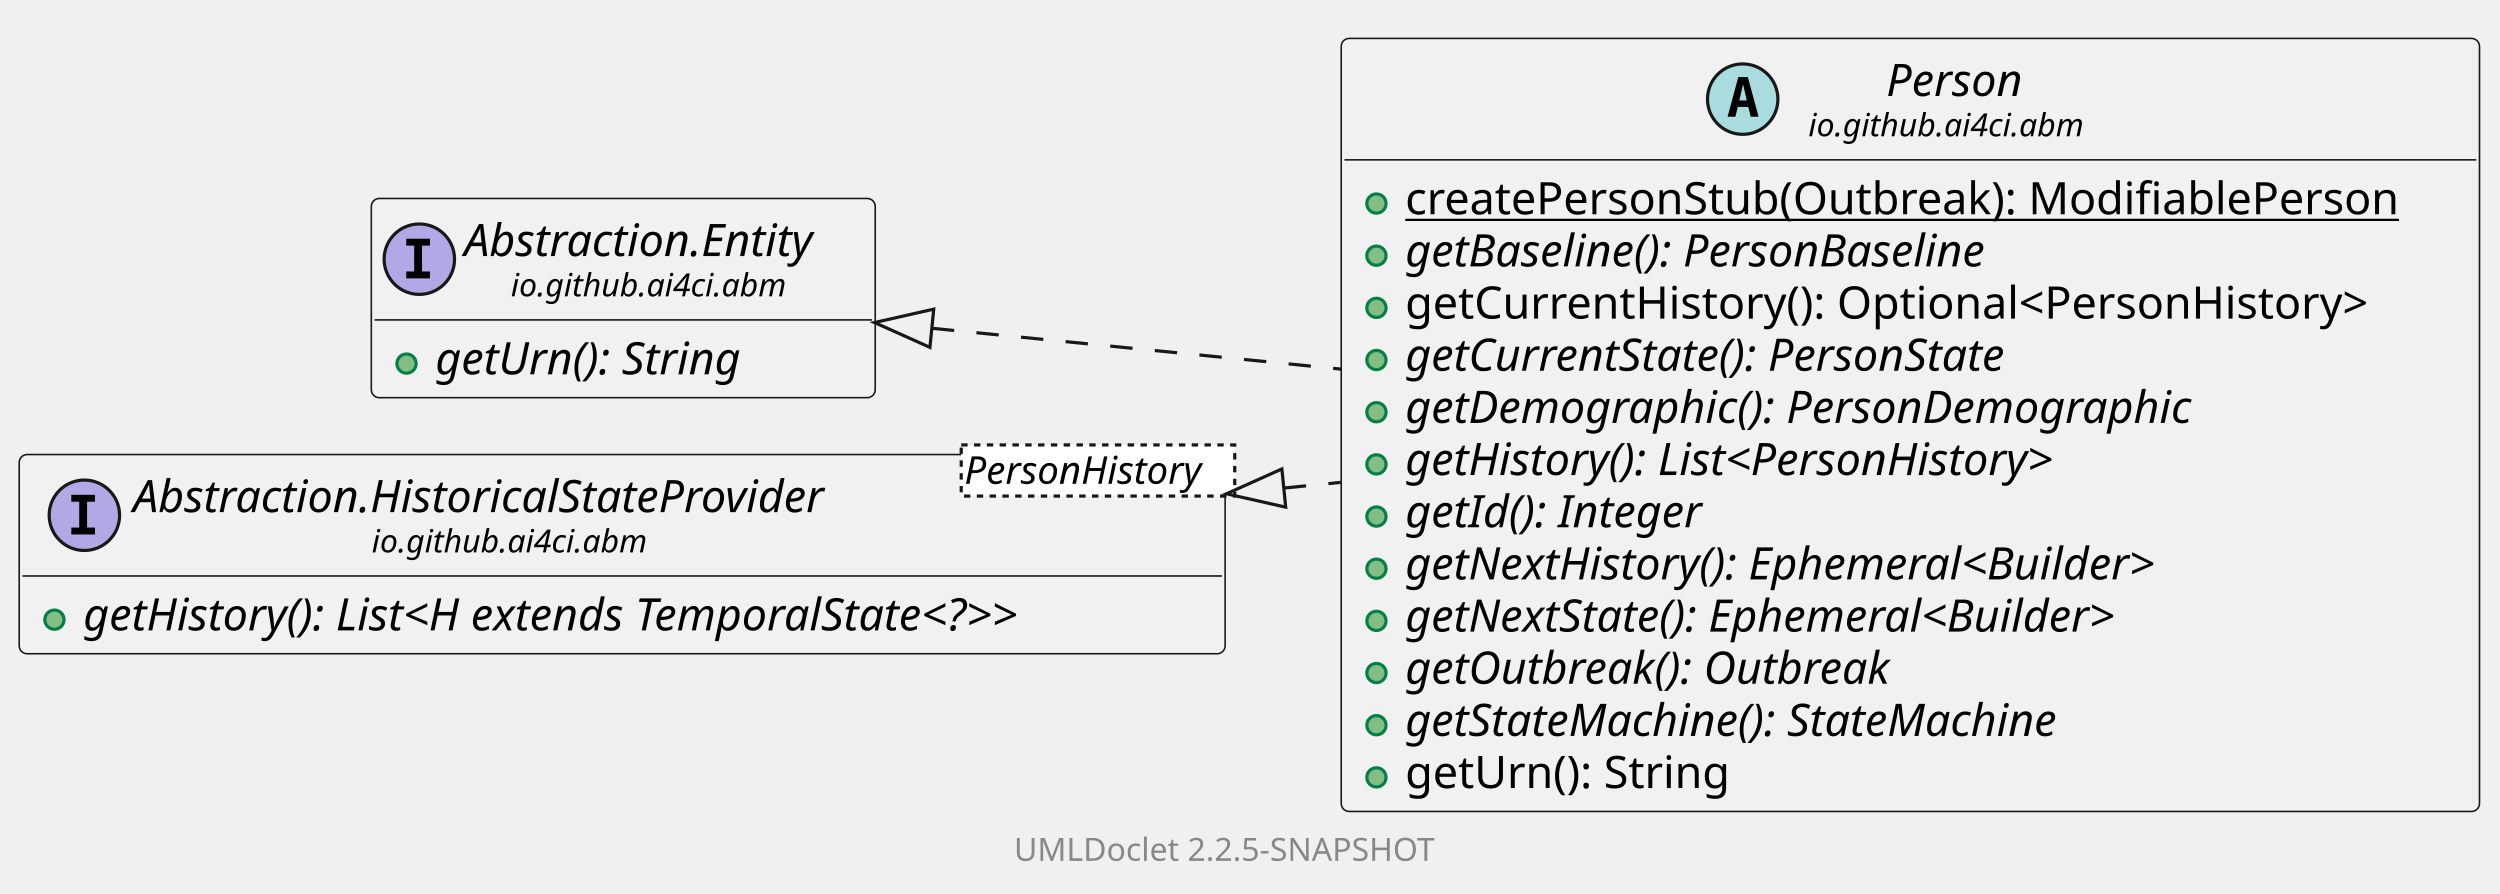
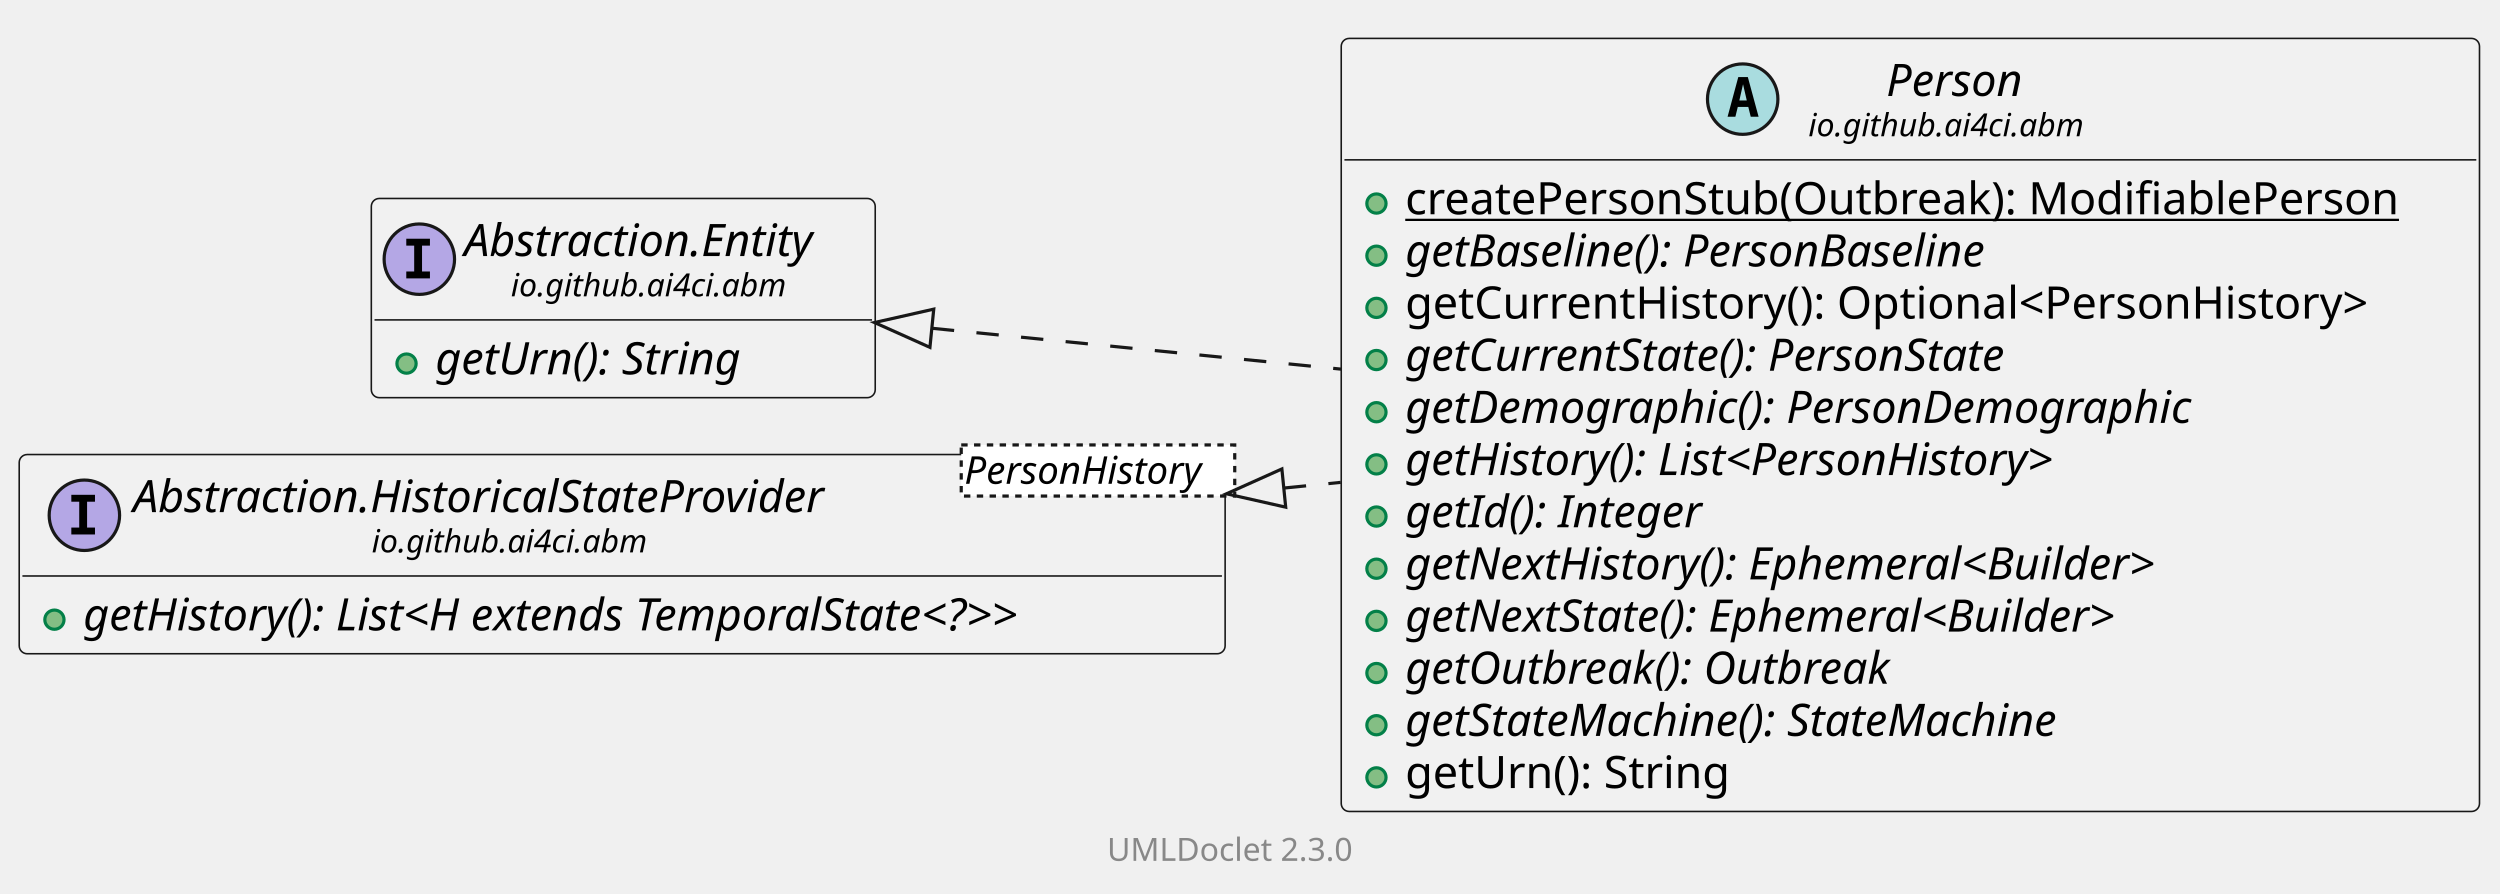
<svg xmlns="http://www.w3.org/2000/svg" xmlns:xlink="http://www.w3.org/1999/xlink" contentStyleType="text/css" data-diagram-type="CLASS" height="279px" preserveAspectRatio="none" style="width:781px;height:279px;background:#FFFFFF;" version="1.1" viewBox="0 0 781 279" width="781px" zoomAndPan="magnify">
  <defs />
  <g>
    <g class="entity" data-qualified-name="io.github.ai4ci.abm.Person" data-source-line="14" id="ent0002">
      <a href="Person.html" target="_top" title="Person.html" xlink:actuate="onRequest" xlink:href="Person.html" xlink:show="new" xlink:title="Person.html" xlink:type="simple">
        <rect fill="#F1F1F1" height="241.5" rx="2.5" ry="2.5" style="stroke:#181818;stroke-width:0.5;" width="355.595" x="419" y="12" />
        <ellipse cx="544.415" cy="30.969" fill="#A9DCDF" rx="11" ry="11" style="stroke:#181818;stroke-width:1;" />
        <path d="M544.524,26.312 L543.368,31.391 L545.696,31.391 L544.524,26.312 Z M543.04,24.078 L546.024,24.078 L549.384,36.469 L546.931,36.469 L546.165,33.406 L542.884,33.406 L542.134,36.469 L539.696,36.469 L543.04,24.078 Z " fill="#000000" />
        <text fill="#000000" font-family="sans-serif" font-size="14" font-style="italic" lengthAdjust="spacing" textLength="47.544" x="589.275" y="29.995">Person</text>
        <text fill="#000000" font-family="sans-serif" font-size="10" font-style="italic" lengthAdjust="spacing" textLength="96.265" x="564.915" y="42.579">io.github.ai4ci.abm</text>
        <line style="stroke:#181818;stroke-width:0.5;" x1="420" x2="773.595" y1="49.938" y2="49.938" />
      </a>
      <g data-visibility-modifier="PUBLIC_METHOD">
        <a href="Person.html" target="_top" title="Person.html" xlink:actuate="onRequest" xlink:href="Person.html" xlink:show="new" xlink:title="Person.html" xlink:type="simple">
          <ellipse cx="430" cy="63.586" fill="#84BE84" rx="3" ry="3" style="stroke:#038048;stroke-width:1;" />
        </a>
      </g>
      <a href="Person.html" target="_top" title="Person.html" xlink:actuate="onRequest" xlink:href="Person.html" xlink:show="new" xlink:title="Person.html" xlink:type="simple">
        <text fill="#000000" font-family="sans-serif" font-size="14" lengthAdjust="spacing" text-decoration="underline" textLength="329.595" x="439" y="66.933">createPersonStub(Outbreak): ModifiablePerson</text>
      </a>
      <g data-visibility-modifier="PUBLIC_METHOD">
        <a href="Person.html" target="_top" title="Person.html" xlink:actuate="onRequest" xlink:href="Person.html" xlink:show="new" xlink:title="Person.html" xlink:type="simple">
          <ellipse cx="430" cy="79.883" fill="#84BE84" rx="3" ry="3" style="stroke:#038048;stroke-width:1;" />
        </a>
      </g>
      <a href="Person.html" target="_top" title="Person.html" xlink:actuate="onRequest" xlink:href="Person.html" xlink:show="new" xlink:title="Person.html" xlink:type="simple">
        <text fill="#000000" font-family="sans-serif" font-size="14" font-style="italic" lengthAdjust="spacing" textLength="209.337" x="439" y="83.23">getBaseline(): PersonBaseline</text>
      </a>
      <g data-visibility-modifier="PUBLIC_METHOD">
        <a href="Person.html" target="_top" title="Person.html" xlink:actuate="onRequest" xlink:href="Person.html" xlink:show="new" xlink:title="Person.html" xlink:type="simple">
          <ellipse cx="430" cy="96.18" fill="#84BE84" rx="3" ry="3" style="stroke:#038048;stroke-width:1;" />
        </a>
      </g>
      <a href="Person.html" target="_top" title="Person.html" xlink:actuate="onRequest" xlink:href="Person.html" xlink:show="new" xlink:title="Person.html" xlink:type="simple">
        <text fill="#000000" font-family="sans-serif" font-size="14" lengthAdjust="spacing" textLength="326.026" x="439" y="99.526">getCurrentHistory(): Optional&lt;PersonHistory&gt;</text>
      </a>
      <g data-visibility-modifier="PUBLIC_METHOD">
        <a href="Person.html" target="_top" title="Person.html" xlink:actuate="onRequest" xlink:href="Person.html" xlink:show="new" xlink:title="Person.html" xlink:type="simple">
          <ellipse cx="430" cy="112.477" fill="#84BE84" rx="3" ry="3" style="stroke:#038048;stroke-width:1;" />
        </a>
      </g>
      <a href="Person.html" target="_top" title="Person.html" xlink:actuate="onRequest" xlink:href="Person.html" xlink:show="new" xlink:title="Person.html" xlink:type="simple">
        <text fill="#000000" font-family="sans-serif" font-size="14" font-style="italic" lengthAdjust="spacing" textLength="217.875" x="439" y="115.823">getCurrentState(): PersonState</text>
      </a>
      <g data-visibility-modifier="PUBLIC_METHOD">
        <a href="Person.html" target="_top" title="Person.html" xlink:actuate="onRequest" xlink:href="Person.html" xlink:show="new" xlink:title="Person.html" xlink:type="simple">
          <ellipse cx="430" cy="128.773" fill="#84BE84" rx="3" ry="3" style="stroke:#038048;stroke-width:1;" />
        </a>
      </g>
      <a href="Person.html" target="_top" title="Person.html" xlink:actuate="onRequest" xlink:href="Person.html" xlink:show="new" xlink:title="Person.html" xlink:type="simple">
        <text fill="#000000" font-family="sans-serif" font-size="14" font-style="italic" lengthAdjust="spacing" textLength="278.954" x="439" y="132.12">getDemographic(): PersonDemographic</text>
      </a>
      <g data-visibility-modifier="PUBLIC_METHOD">
        <a href="Person.html" target="_top" title="Person.html" xlink:actuate="onRequest" xlink:href="Person.html" xlink:show="new" xlink:title="Person.html" xlink:type="simple">
          <ellipse cx="430" cy="145.07" fill="#84BE84" rx="3" ry="3" style="stroke:#038048;stroke-width:1;" />
        </a>
      </g>
      <a href="Person.html" target="_top" title="Person.html" xlink:actuate="onRequest" xlink:href="Person.html" xlink:show="new" xlink:title="Person.html" xlink:type="simple">
        <text fill="#000000" font-family="sans-serif" font-size="14" font-style="italic" lengthAdjust="spacing" textLength="238.171" x="439" y="148.417">getHistory(): List&lt;PersonHistory&gt;</text>
      </a>
      <g data-visibility-modifier="PUBLIC_METHOD">
        <a href="Person.html" target="_top" title="Person.html" xlink:actuate="onRequest" xlink:href="Person.html" xlink:show="new" xlink:title="Person.html" xlink:type="simple">
          <ellipse cx="430" cy="161.367" fill="#84BE84" rx="3" ry="3" style="stroke:#038048;stroke-width:1;" />
        </a>
      </g>
      <a href="Person.html" target="_top" title="Person.html" xlink:actuate="onRequest" xlink:href="Person.html" xlink:show="new" xlink:title="Person.html" xlink:type="simple">
        <text fill="#000000" font-family="sans-serif" font-size="14" font-style="italic" lengthAdjust="spacing" textLength="106.456" x="439" y="164.714">getId(): Integer</text>
      </a>
      <g data-visibility-modifier="PUBLIC_METHOD">
        <a href="Person.html" target="_top" title="Person.html" xlink:actuate="onRequest" xlink:href="Person.html" xlink:show="new" xlink:title="Person.html" xlink:type="simple">
          <ellipse cx="430" cy="177.664" fill="#84BE84" rx="3" ry="3" style="stroke:#038048;stroke-width:1;" />
        </a>
      </g>
      <a href="Person.html" target="_top" title="Person.html" xlink:actuate="onRequest" xlink:href="Person.html" xlink:show="new" xlink:title="Person.html" xlink:type="simple">
        <text fill="#000000" font-family="sans-serif" font-size="14" font-style="italic" lengthAdjust="spacing" textLength="274.415" x="439" y="181.011">getNextHistory(): Ephemeral&lt;Builder&gt;</text>
      </a>
      <g data-visibility-modifier="PUBLIC_METHOD">
        <a href="Person.html" target="_top" title="Person.html" xlink:actuate="onRequest" xlink:href="Person.html" xlink:show="new" xlink:title="Person.html" xlink:type="simple">
          <ellipse cx="430" cy="193.961" fill="#84BE84" rx="3" ry="3" style="stroke:#038048;stroke-width:1;" />
        </a>
      </g>
      <a href="Person.html" target="_top" title="Person.html" xlink:actuate="onRequest" xlink:href="Person.html" xlink:show="new" xlink:title="Person.html" xlink:type="simple">
        <text fill="#000000" font-family="sans-serif" font-size="14" font-style="italic" lengthAdjust="spacing" textLength="261.666" x="439" y="197.308">getNextState(): Ephemeral&lt;Builder&gt;</text>
      </a>
      <g data-visibility-modifier="PUBLIC_METHOD">
        <a href="Person.html" target="_top" title="Person.html" xlink:actuate="onRequest" xlink:href="Person.html" xlink:show="new" xlink:title="Person.html" xlink:type="simple">
          <ellipse cx="430" cy="210.258" fill="#84BE84" rx="3" ry="3" style="stroke:#038048;stroke-width:1;" />
        </a>
      </g>
      <a href="Person.html" target="_top" title="Person.html" xlink:actuate="onRequest" xlink:href="Person.html" xlink:show="new" xlink:title="Person.html" xlink:type="simple">
        <text fill="#000000" font-family="sans-serif" font-size="14" font-style="italic" lengthAdjust="spacing" textLength="173.728" x="439" y="213.605">getOutbreak(): Outbreak</text>
      </a>
      <g data-visibility-modifier="PUBLIC_METHOD">
        <a href="Person.html" target="_top" title="Person.html" xlink:actuate="onRequest" xlink:href="Person.html" xlink:show="new" xlink:title="Person.html" xlink:type="simple">
          <ellipse cx="430" cy="226.555" fill="#84BE84" rx="3" ry="3" style="stroke:#038048;stroke-width:1;" />
        </a>
      </g>
      <a href="Person.html" target="_top" title="Person.html" xlink:actuate="onRequest" xlink:href="Person.html" xlink:show="new" xlink:title="Person.html" xlink:type="simple">
        <text fill="#000000" font-family="sans-serif" font-size="14" font-style="italic" lengthAdjust="spacing" textLength="234.404" x="439" y="229.901">getStateMachine(): StateMachine</text>
      </a>
      <g data-visibility-modifier="PUBLIC_METHOD">
        <a href="Person.html" target="_top" title="Person.html" xlink:actuate="onRequest" xlink:href="Person.html" xlink:show="new" xlink:title="Person.html" xlink:type="simple">
          <ellipse cx="430" cy="242.852" fill="#84BE84" rx="3" ry="3" style="stroke:#038048;stroke-width:1;" />
        </a>
      </g>
      <a href="Person.html" target="_top" title="Person.html" xlink:actuate="onRequest" xlink:href="Person.html" xlink:show="new" xlink:title="Person.html" xlink:type="simple">
        <text fill="#000000" font-family="sans-serif" font-size="14" lengthAdjust="spacing" textLength="109.737" x="439" y="246.198">getUrn(): String</text>
      </a>
    </g>
    <g class="entity" data-qualified-name="io.github.ai4ci.abm.Abstraction.Entity" data-source-line="29" id="ent0003">
      <a href="Abstraction.Entity.html" target="_top" title="Abstraction.Entity.html" xlink:actuate="onRequest" xlink:href="Abstraction.Entity.html" xlink:show="new" xlink:title="Abstraction.Entity.html" xlink:type="simple">
        <rect fill="#F1F1F1" height="62.234" rx="2.5" ry="2.5" style="stroke:#181818;stroke-width:0.5;" width="157.419" x="116" y="62" />
        <ellipse cx="131" cy="80.969" fill="#B4A7E5" rx="11" ry="11" style="stroke:#181818;stroke-width:1;" />
        <path d="M126.922,76.734 L126.922,74.578 L134.312,74.578 L134.312,76.734 L131.844,76.734 L131.844,84.812 L134.312,84.812 L134.312,86.969 L126.922,86.969 L126.922,84.812 L129.391,84.812 L129.391,76.734 L126.922,76.734 Z " fill="#000000" />
        <text fill="#000000" font-family="sans-serif" font-size="14" font-style="italic" lengthAdjust="spacing" textLength="125.419" x="145" y="79.995">Abstraction.Entity</text>
        <text fill="#000000" font-family="sans-serif" font-size="10" font-style="italic" lengthAdjust="spacing" textLength="96.265" x="159.577" y="92.579">io.github.ai4ci.abm</text>
        <line style="stroke:#181818;stroke-width:0.5;" x1="117" x2="272.419" y1="99.938" y2="99.938" />
      </a>
      <g data-visibility-modifier="PUBLIC_METHOD">
        <a href="Abstraction.Entity.html" target="_top" title="Abstraction.Entity.html" xlink:actuate="onRequest" xlink:href="Abstraction.Entity.html" xlink:show="new" xlink:title="Abstraction.Entity.html" xlink:type="simple">
          <ellipse cx="127" cy="113.586" fill="#84BE84" rx="3" ry="3" style="stroke:#038048;stroke-width:1;" />
        </a>
      </g>
      <a href="Abstraction.Entity.html" target="_top" title="Abstraction.Entity.html" xlink:actuate="onRequest" xlink:href="Abstraction.Entity.html" xlink:show="new" xlink:title="Abstraction.Entity.html" xlink:type="simple">
        <text fill="#000000" font-family="sans-serif" font-size="14" font-style="italic" lengthAdjust="spacing" textLength="109.737" x="136" y="116.933">getUrn(): String</text>
      </a>
    </g>
    <g class="entity" data-qualified-name="io.github.ai4ci.abm.Abstraction.HistoricalStateProvider" data-source-line="32" id="ent0004">
      <a href="Abstraction.HistoricalStateProvider.html" target="_top" title="Abstraction.HistoricalStateProvider.html" xlink:actuate="onRequest" xlink:href="Abstraction.HistoricalStateProvider.html" xlink:show="new" xlink:title="Abstraction.HistoricalStateProvider.html" xlink:type="simple">
        <rect fill="#F1F1F1" height="62.234" rx="2.5" ry="2.5" style="stroke:#181818;stroke-width:0.5;" width="376.731" x="6" y="142" />
        <ellipse cx="26.36" cy="160.969" fill="#B4A7E5" rx="11" ry="11" style="stroke:#181818;stroke-width:1;" />
        <path d="M22.282,156.734 L22.282,154.578 L29.673,154.578 L29.673,156.734 L27.204,156.734 L27.204,164.812 L29.673,164.812 L29.673,166.969 L22.282,166.969 L22.282,164.812 L24.751,164.812 L24.751,156.734 L22.282,156.734 Z " fill="#000000" />
        <text fill="#000000" font-family="sans-serif" font-size="14" font-style="italic" lengthAdjust="spacing" textLength="245.376" x="41.552" y="159.995">Abstraction.HistoricalStateProvider</text>
        <text fill="#000000" font-family="sans-serif" font-size="10" font-style="italic" lengthAdjust="spacing" textLength="96.265" x="116.107" y="172.579">io.github.ai4ci.abm</text>
        <rect fill="#FFFFFF" height="15.969" style="stroke:#181818;stroke-width:1;stroke-dasharray:2,2;" width="85.443" x="300.288" y="139" />
        <text fill="#000000" font-family="sans-serif" font-size="12" font-style="italic" lengthAdjust="spacing" textLength="83.443" x="301.288" y="151.139">PersonHistory</text>
        <line style="stroke:#181818;stroke-width:0.5;" x1="7" x2="381.731" y1="179.938" y2="179.938" />
      </a>
      <g data-visibility-modifier="PUBLIC_METHOD">
        <a href="Abstraction.HistoricalStateProvider.html" target="_top" title="Abstraction.HistoricalStateProvider.html" xlink:actuate="onRequest" xlink:href="Abstraction.HistoricalStateProvider.html" xlink:show="new" xlink:title="Abstraction.HistoricalStateProvider.html" xlink:type="simple">
          <ellipse cx="17" cy="193.586" fill="#84BE84" rx="3" ry="3" style="stroke:#038048;stroke-width:1;" />
        </a>
      </g>
      <a href="Abstraction.HistoricalStateProvider.html" target="_top" title="Abstraction.HistoricalStateProvider.html" xlink:actuate="onRequest" xlink:href="Abstraction.HistoricalStateProvider.html" xlink:show="new" xlink:title="Abstraction.HistoricalStateProvider.html" xlink:type="simple">
        <text fill="#000000" font-family="sans-serif" font-size="14" font-style="italic" lengthAdjust="spacing" textLength="350.731" x="26" y="196.933">getHistory(): List&lt;H extends TemporalState&lt;?&gt;&gt;</text>
      </a>
    </g>
    <g class="link" data-entity-1="ent0003" data-entity-2="ent0002" data-link-type="extension" id="lnk5">
      <polygon fill="none" points="273.195,100.76,290.51,108.519,291.702,96.578,273.195,100.76" style="stroke:#181818;stroke-width:1;" />
      <path d="M291.106,102.549 C332.734,106.706 367.932,110.222 418.997,115.322" fill="none" style="stroke:#181818;stroke-width:1;stroke-dasharray:7,7;" />
    </g>
    <g class="link" data-entity-1="ent0004" data-entity-2="ent0002" data-link-type="extension" id="lnk6">
      <polygon fill="none" points="383.144,154.259,401.651,158.44,400.459,146.5,383.144,154.259" style="stroke:#181818;stroke-width:1;" />
      <path d="M401.055,152.47 C412.954,151.282 407.002,151.876 418.852,150.693" fill="none" style="stroke:#181818;stroke-width:1;stroke-dasharray:7,7;" />
    </g>
    <g class="footer" data-source-line="45">
      <text fill="#888888" font-family="sans-serif" font-size="10" lengthAdjust="spacing" textLength="3.179" x="385.411" y="257.282"> </text>
      <a href="https://github.com/talsma-ict/umldoclet" target="_top" title="https://github.com/talsma-ict/umldoclet" xlink:actuate="onRequest" xlink:href="https://github.com/talsma-ict/umldoclet" xlink:show="new" xlink:title="https://github.com/talsma-ict/umldoclet" xlink:type="simple">
-         <text fill="#888888" font-family="sans-serif" font-size="10" lengthAdjust="spacing" textLength="140.464" x="316.768" y="268.923">UMLDoclet 2.2.5-SNAPSHOT</text>
+         <text fill="#888888" font-family="sans-serif" font-size="10" lengthAdjust="spacing" textLength="82.31" x="345.845" y="268.923">UMLDoclet 2.3.0</text>
      </a>
    </g>
  </g>
</svg>
